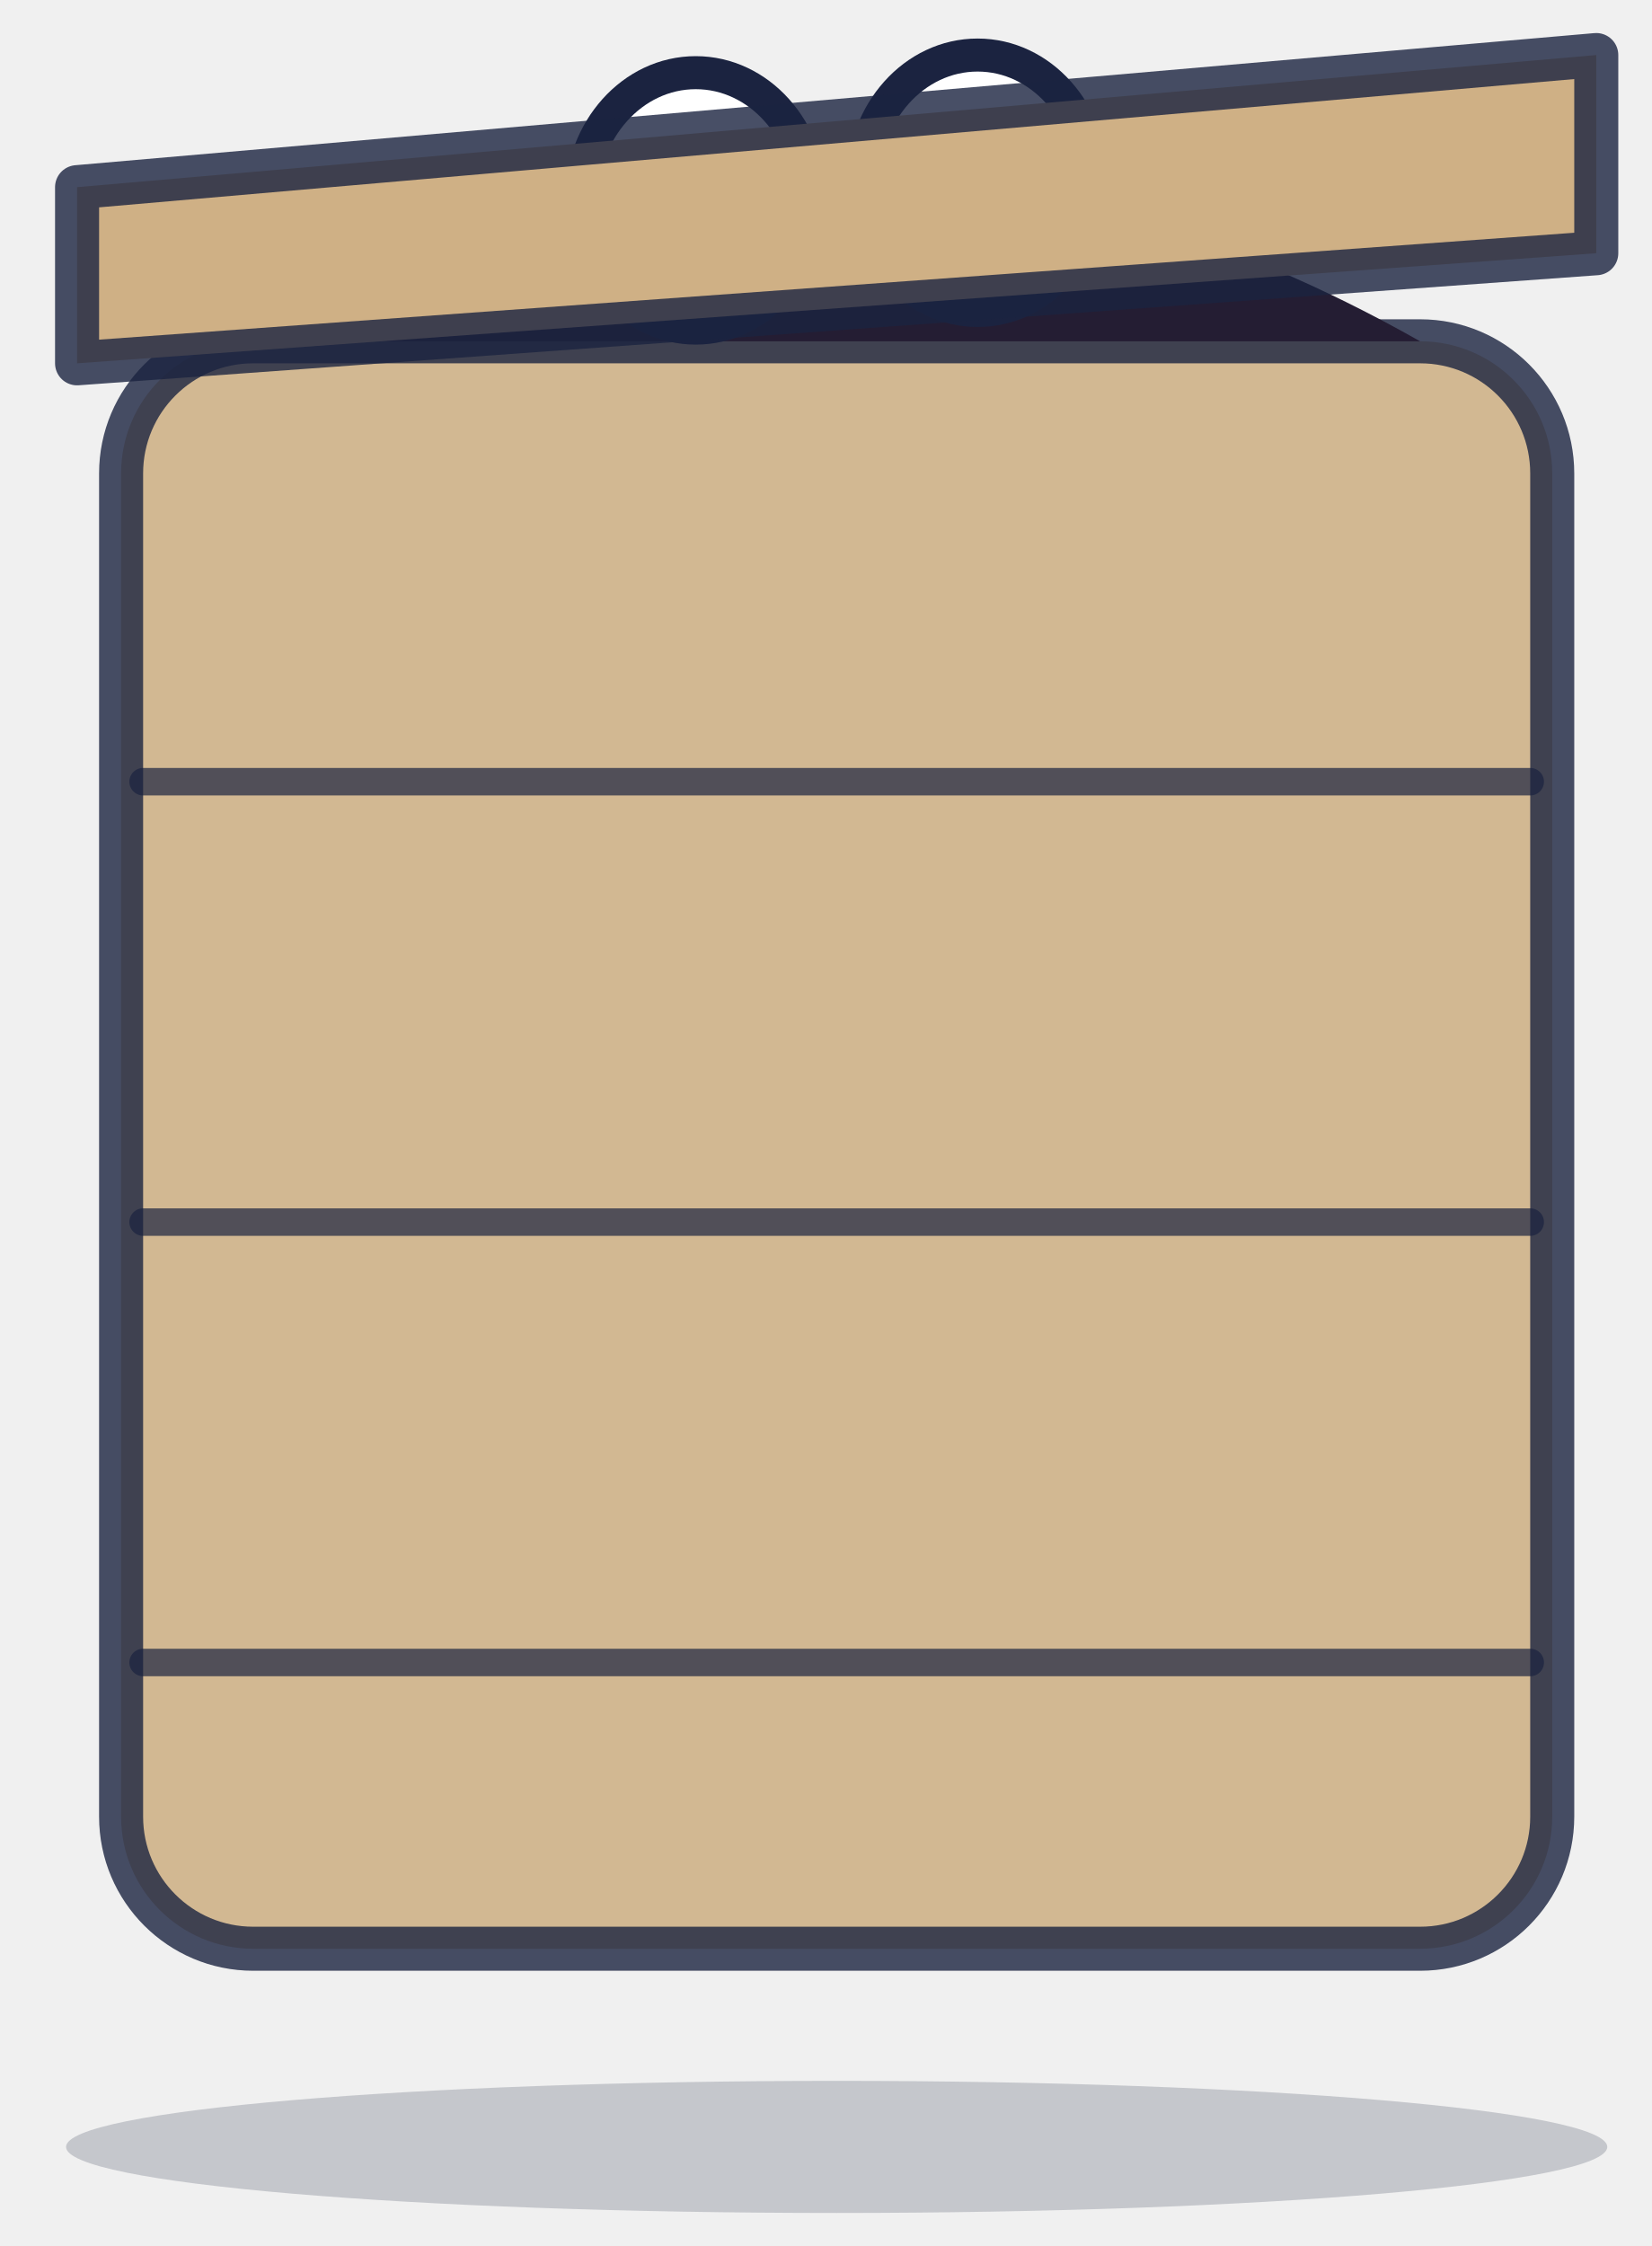
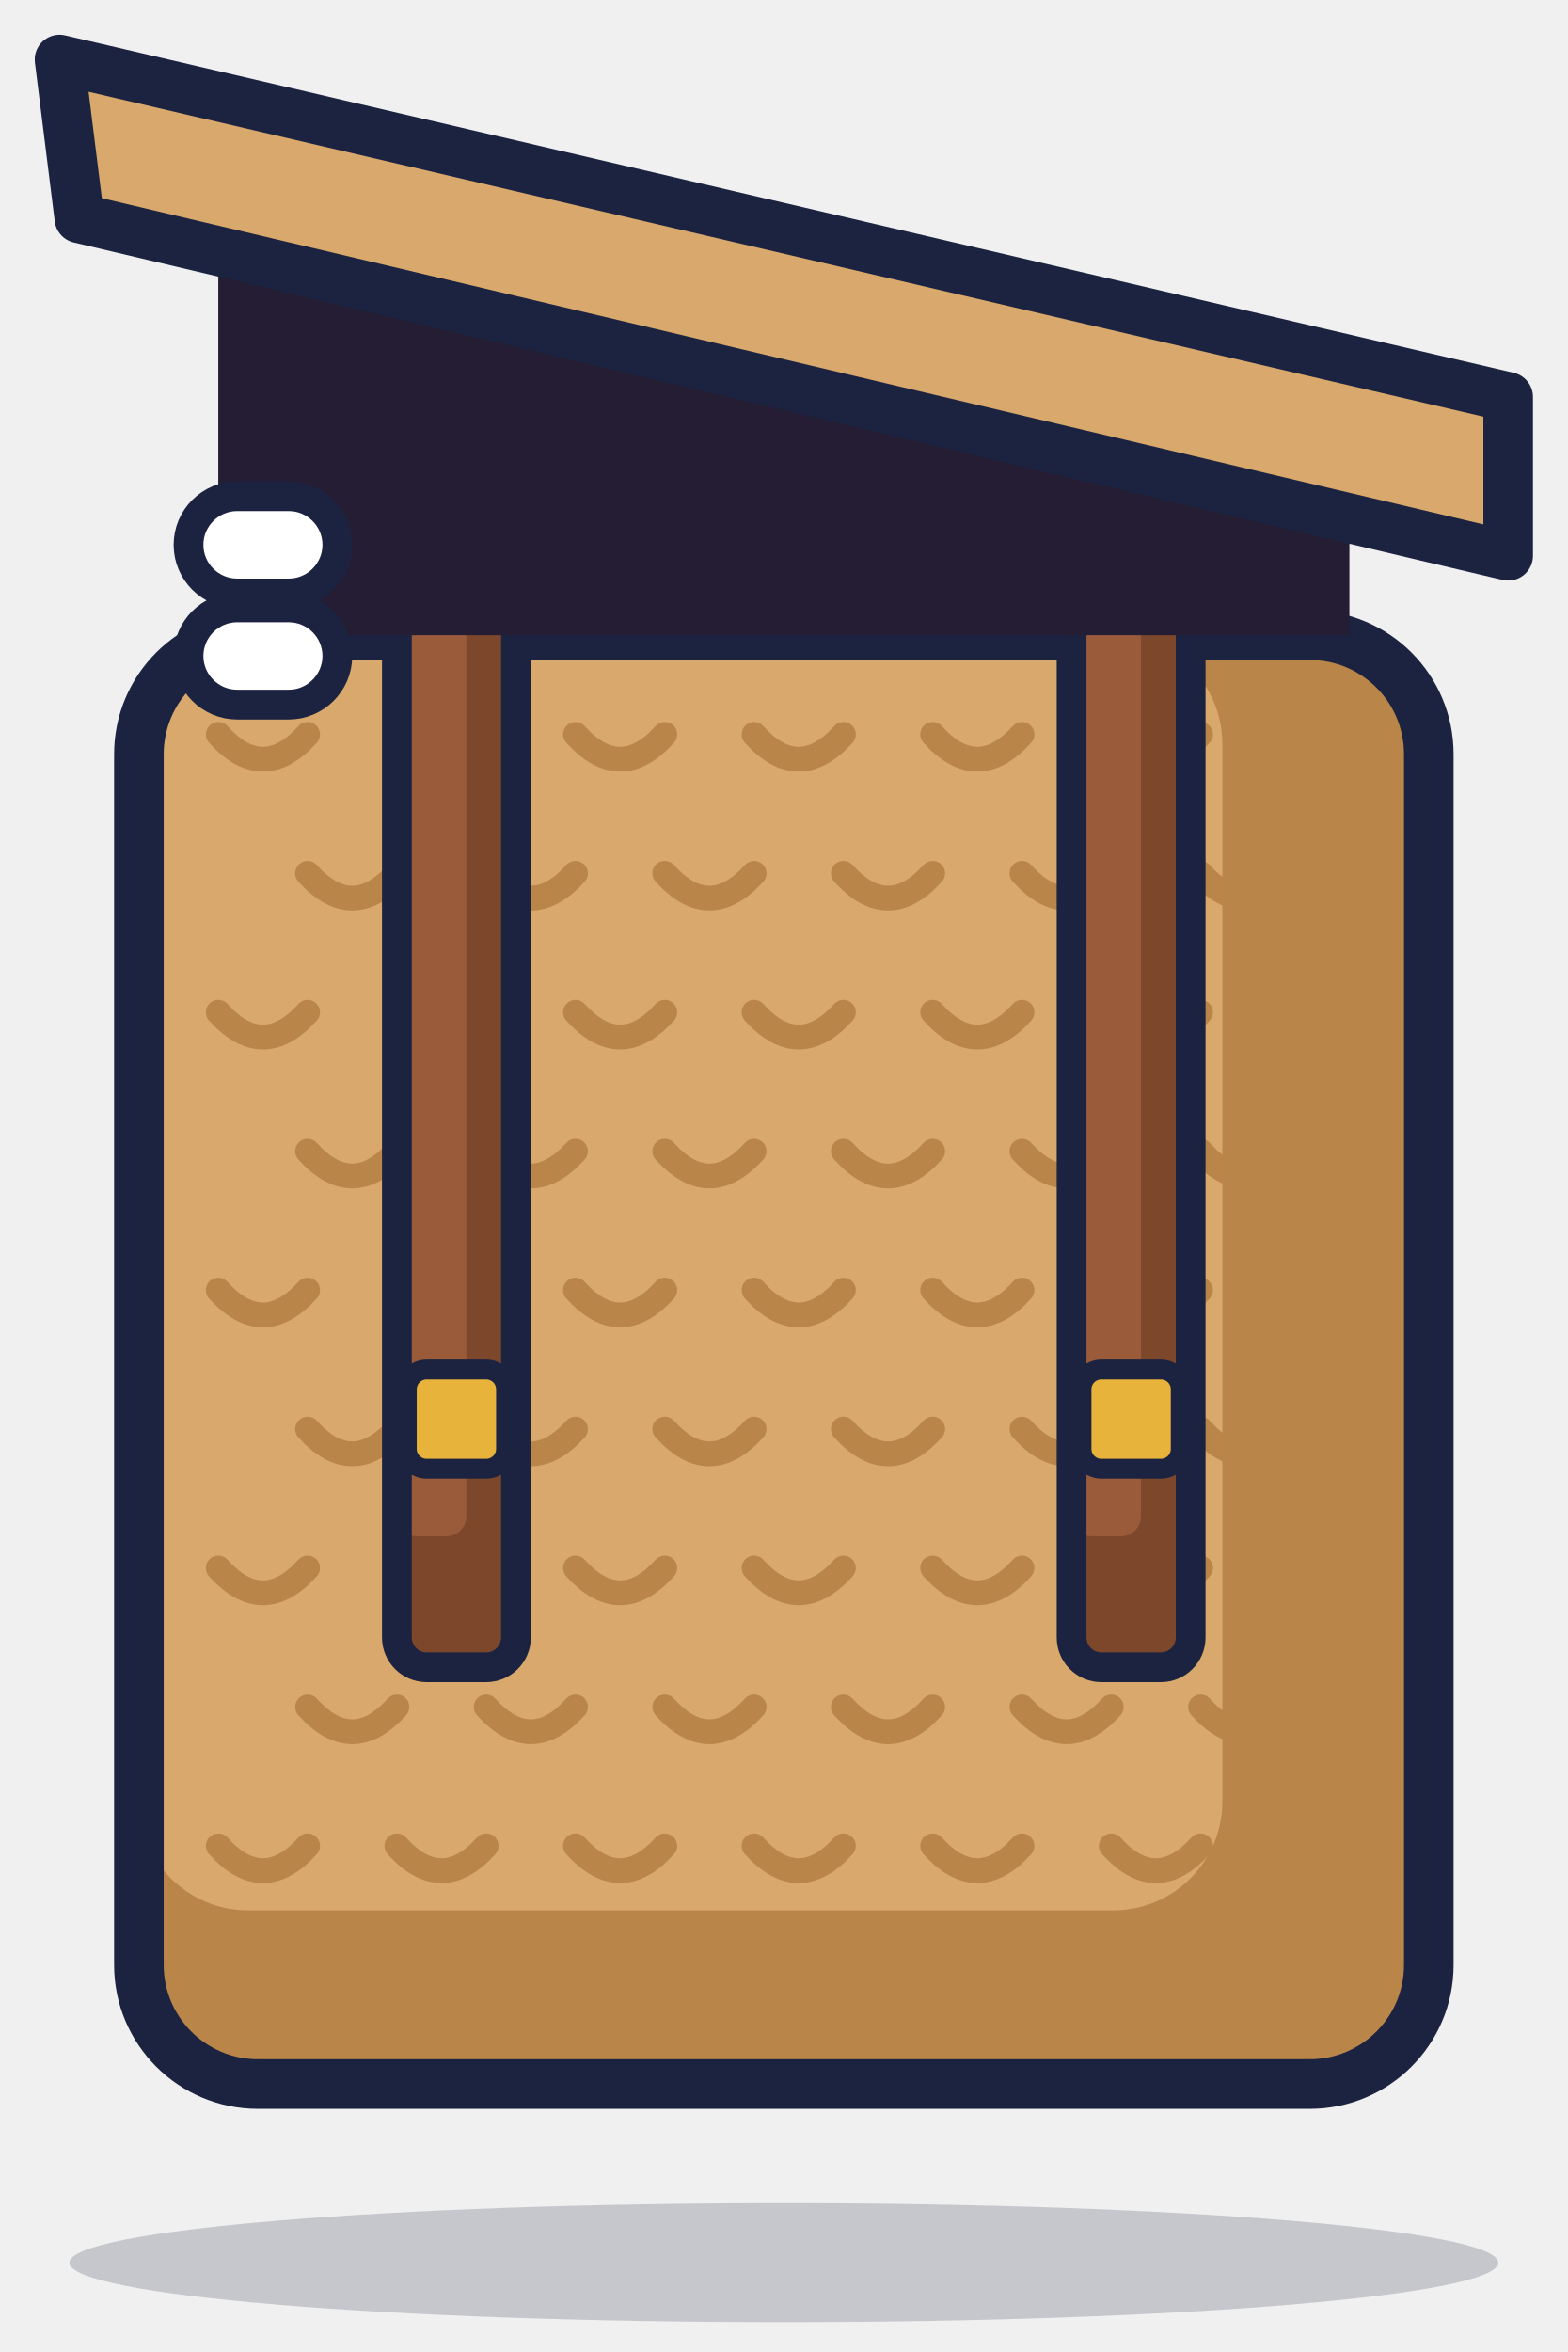
- <svg xmlns="http://www.w3.org/2000/svg" width="150" height="204" viewBox="0 0 150 204">
-   <ellipse cx="76" cy="195" rx="70" ry="6" fill="#1B2340" fill-opacity="0.2" />
-   <rect x="11" y="31" width="130" height="146" rx="12" fill="#D2B892" />
-   <rect x="11" y="31" width="130" height="146" rx="12" fill="none" stroke="#1B2340" stroke-width="4" stroke-opacity="0.8" stroke-linejoin="round" />
-   <path d="M13 71L139 71M13 111L139 111M13 151L139 151" fill="none" stroke="#1B2340" stroke-width="2.5" stroke-opacity="0.7" stroke-linejoin="round" stroke-linecap="round" />
-   <path d="M23 31Q76 1 129 31Z" fill="#241D33" />
-   <ellipse cx="63.2" cy="18.2" rx="10.4" ry="11.6" fill="#FFFFFF" />
-   <ellipse cx="63.2" cy="18.2" rx="10.4" ry="11.6" fill="none" stroke="#1B2340" stroke-width="3" stroke-linejoin="round" />
-   <circle cx="59.9" cy="19.2" r="5.8" fill="#1B2340" />
-   <circle cx="57.8" cy="16.1" r="2.1" fill="#FFFFFF" />
-   <ellipse cx="88.8" cy="16.6" rx="10.4" ry="11.6" fill="#FFFFFF" />
-   <ellipse cx="88.8" cy="16.6" rx="10.4" ry="11.6" fill="none" stroke="#1B2340" stroke-width="3" stroke-linejoin="round" />
-   <circle cx="85.5" cy="17.6" r="5.8" fill="#1B2340" />
-   <circle cx="83.4" cy="14.5" r="2.1" fill="#FFFFFF" />
-   <path d="M7 17L145 5L145 23L7 33Z" fill="#CFB085" />
-   <path d="M7 17L145 5L145 23L7 33Z" fill="none" stroke="#1B2340" stroke-width="4" stroke-opacity="0.8" stroke-linejoin="round" stroke-linecap="round" />
+ <svg xmlns="http://www.w3.org/2000/svg" width="158" height="237" viewBox="0 0 158 237">
+   <ellipse cx="79" cy="228" rx="72" ry="6" fill="#1B2340" fill-opacity="0.2" />
+   <rect x="14" y="64" width="130" height="146" rx="12" fill="#B98548" />
+   <rect x="14" y="64" width="109.2" height="128.5" rx="11" fill="#D9A86C" />
+   <rect x="14" y="64" width="130" height="146" rx="12" fill="none" stroke="#1B2340" stroke-width="5" stroke-linejoin="round" />
+   <path d="M22 74Q26.5 79 31 74M40 74Q44.5 79 49 74M58 74Q62.5 79 67 74M76 74Q80.5 79 85 74M94 74Q98.5 79 103 74M112 74Q116.5 79 121 74M130 74Q134.5 79 139 74M31 88Q35.5 93 40 88M49 88Q53.5 93 58 88M67 88Q71.5 93 76 88M85 88Q89.5 93 94 88M103 88Q107.5 93 112 88M121 88Q125.5 93 130 88M22 102Q26.5 107 31 102M40 102Q44.5 107 49 102M58 102Q62.5 107 67 102M76 102Q80.5 107 85 102M94 102Q98.5 107 103 102M112 102Q116.5 107 121 102M130 102Q134.5 107 139 102M31 116Q35.5 121 40 116M49 116Q53.5 121 58 116M67 116Q71.5 121 76 116M85 116Q89.5 121 94 116M103 116Q107.5 121 112 116M121 116Q125.5 121 130 116M22 130Q26.5 135 31 130M40 130Q44.5 135 49 130M58 130Q62.5 135 67 130M76 130Q80.5 135 85 130M94 130Q98.5 135 103 130M112 130Q116.5 135 121 130M130 130Q134.5 135 139 130M31 144Q35.5 149 40 144M49 144Q53.5 149 58 144M67 144Q71.5 149 76 144M85 144Q89.5 149 94 144M103 144Q107.5 149 112 144M121 144Q125.5 149 130 144M22 158Q26.5 163 31 158M40 158Q44.5 163 49 158M58 158Q62.5 163 67 158M76 158Q80.5 163 85 158M94 158Q98.5 163 103 158M112 158Q116.5 163 121 158M130 158Q134.5 163 139 158M31 172Q35.5 177 40 172M49 172Q53.5 177 58 172M67 172Q71.5 177 76 172M85 172Q89.5 177 94 172M103 172Q107.5 177 112 172M121 172Q125.5 177 130 172M22 186Q26.5 191 31 186M40 186Q44.5 191 49 186M58 186Q62.5 191 67 186M76 186Q80.5 191 85 186M94 186Q98.5 191 103 186M112 186Q116.5 191 121 186M130 186Q134.5 191 139 186M31 200Q35.5 205 40 200M49 200Q53.5 205 58 200M67 200Q71.5 205 76 200M85 200Q89.5 205 94 200M103 200Q107.5 205 112 200M121 200Q125.5 205 130 200" fill="none" stroke="#B98548" stroke-width="2.5" stroke-linejoin="round" stroke-linecap="round" />
+   <rect x="40" y="58" width="12" height="110" rx="3" fill="#7C472B" />
+   <rect x="40" y="58" width="7" height="96.8" rx="2" fill="#9A5B3A" />
+   <rect x="40" y="58" width="12" height="110" rx="3" fill="none" stroke="#1B2340" stroke-width="3" stroke-linejoin="round" />
+   <rect x="41" y="138" width="10" height="10" rx="2" fill="#E8B33A" stroke="#1B2340" stroke-width="2" stroke-linejoin="round" />
+   <rect x="108" y="58" width="12" height="110" rx="3" fill="#7C472B" />
+   <rect x="108" y="58" width="7" height="96.8" rx="2" fill="#9A5B3A" />
+   <rect x="108" y="58" width="12" height="110" rx="3" fill="none" stroke="#1B2340" stroke-width="3" stroke-linejoin="round" />
+   <rect x="109" y="138" width="10" height="10" rx="2" fill="#E8B33A" stroke="#1B2340" stroke-width="2" stroke-linejoin="round" />
+   <path d="M22 64L136 64L136 42L22 8Z" fill="#241D33" />
+   <path d="M6 6L152 40L152 56L8 22Z" fill="#D9A86C" />
+   <path d="M6 6L152 40L152 56L8 22Z" fill="none" stroke="#1B2340" stroke-width="5" stroke-linejoin="round" stroke-linecap="round" />
+   <path d="M23.9 50L29.1 50C31.8 50 34 52.2 34 54.9L34 54.9C34 57.6 31.8 59.8 29.1 59.8L23.9 59.8C21.2 59.8 19 57.6 19 54.9L19 54.9C19 52.2 21.2 50 23.9 50Z" fill="#FFFFFF" />
+   <path d="M23.9 50L29.1 50C31.8 50 34 52.2 34 54.9L34 54.9C34 57.6 31.8 59.8 29.1 59.8L23.9 59.8C21.2 59.8 19 57.6 19 54.9L19 54.9C19 52.2 21.2 50 23.9 50Z" fill="none" stroke="#1B2340" stroke-width="3" stroke-linejoin="round" stroke-linecap="round" />
+   <path d="M23.9 61.2L29.1 61.2C31.8 61.2 34 63.4 34 66.1L34 66.1C34 68.8 31.8 71 29.1 71L23.9 71C21.2 71 19 68.8 19 66.1L19 66.1C19 63.4 21.2 61.2 23.9 61.2Z" fill="#FFFFFF" />
+   <path d="M23.9 61.2L29.1 61.2C31.8 61.2 34 63.4 34 66.1L34 66.1C34 68.8 31.8 71 29.1 71L23.9 71C21.2 71 19 68.8 19 66.1L19 66.1C19 63.4 21.2 61.2 23.9 61.2Z" fill="none" stroke="#1B2340" stroke-width="3" stroke-linejoin="round" stroke-linecap="round" />
</svg>
